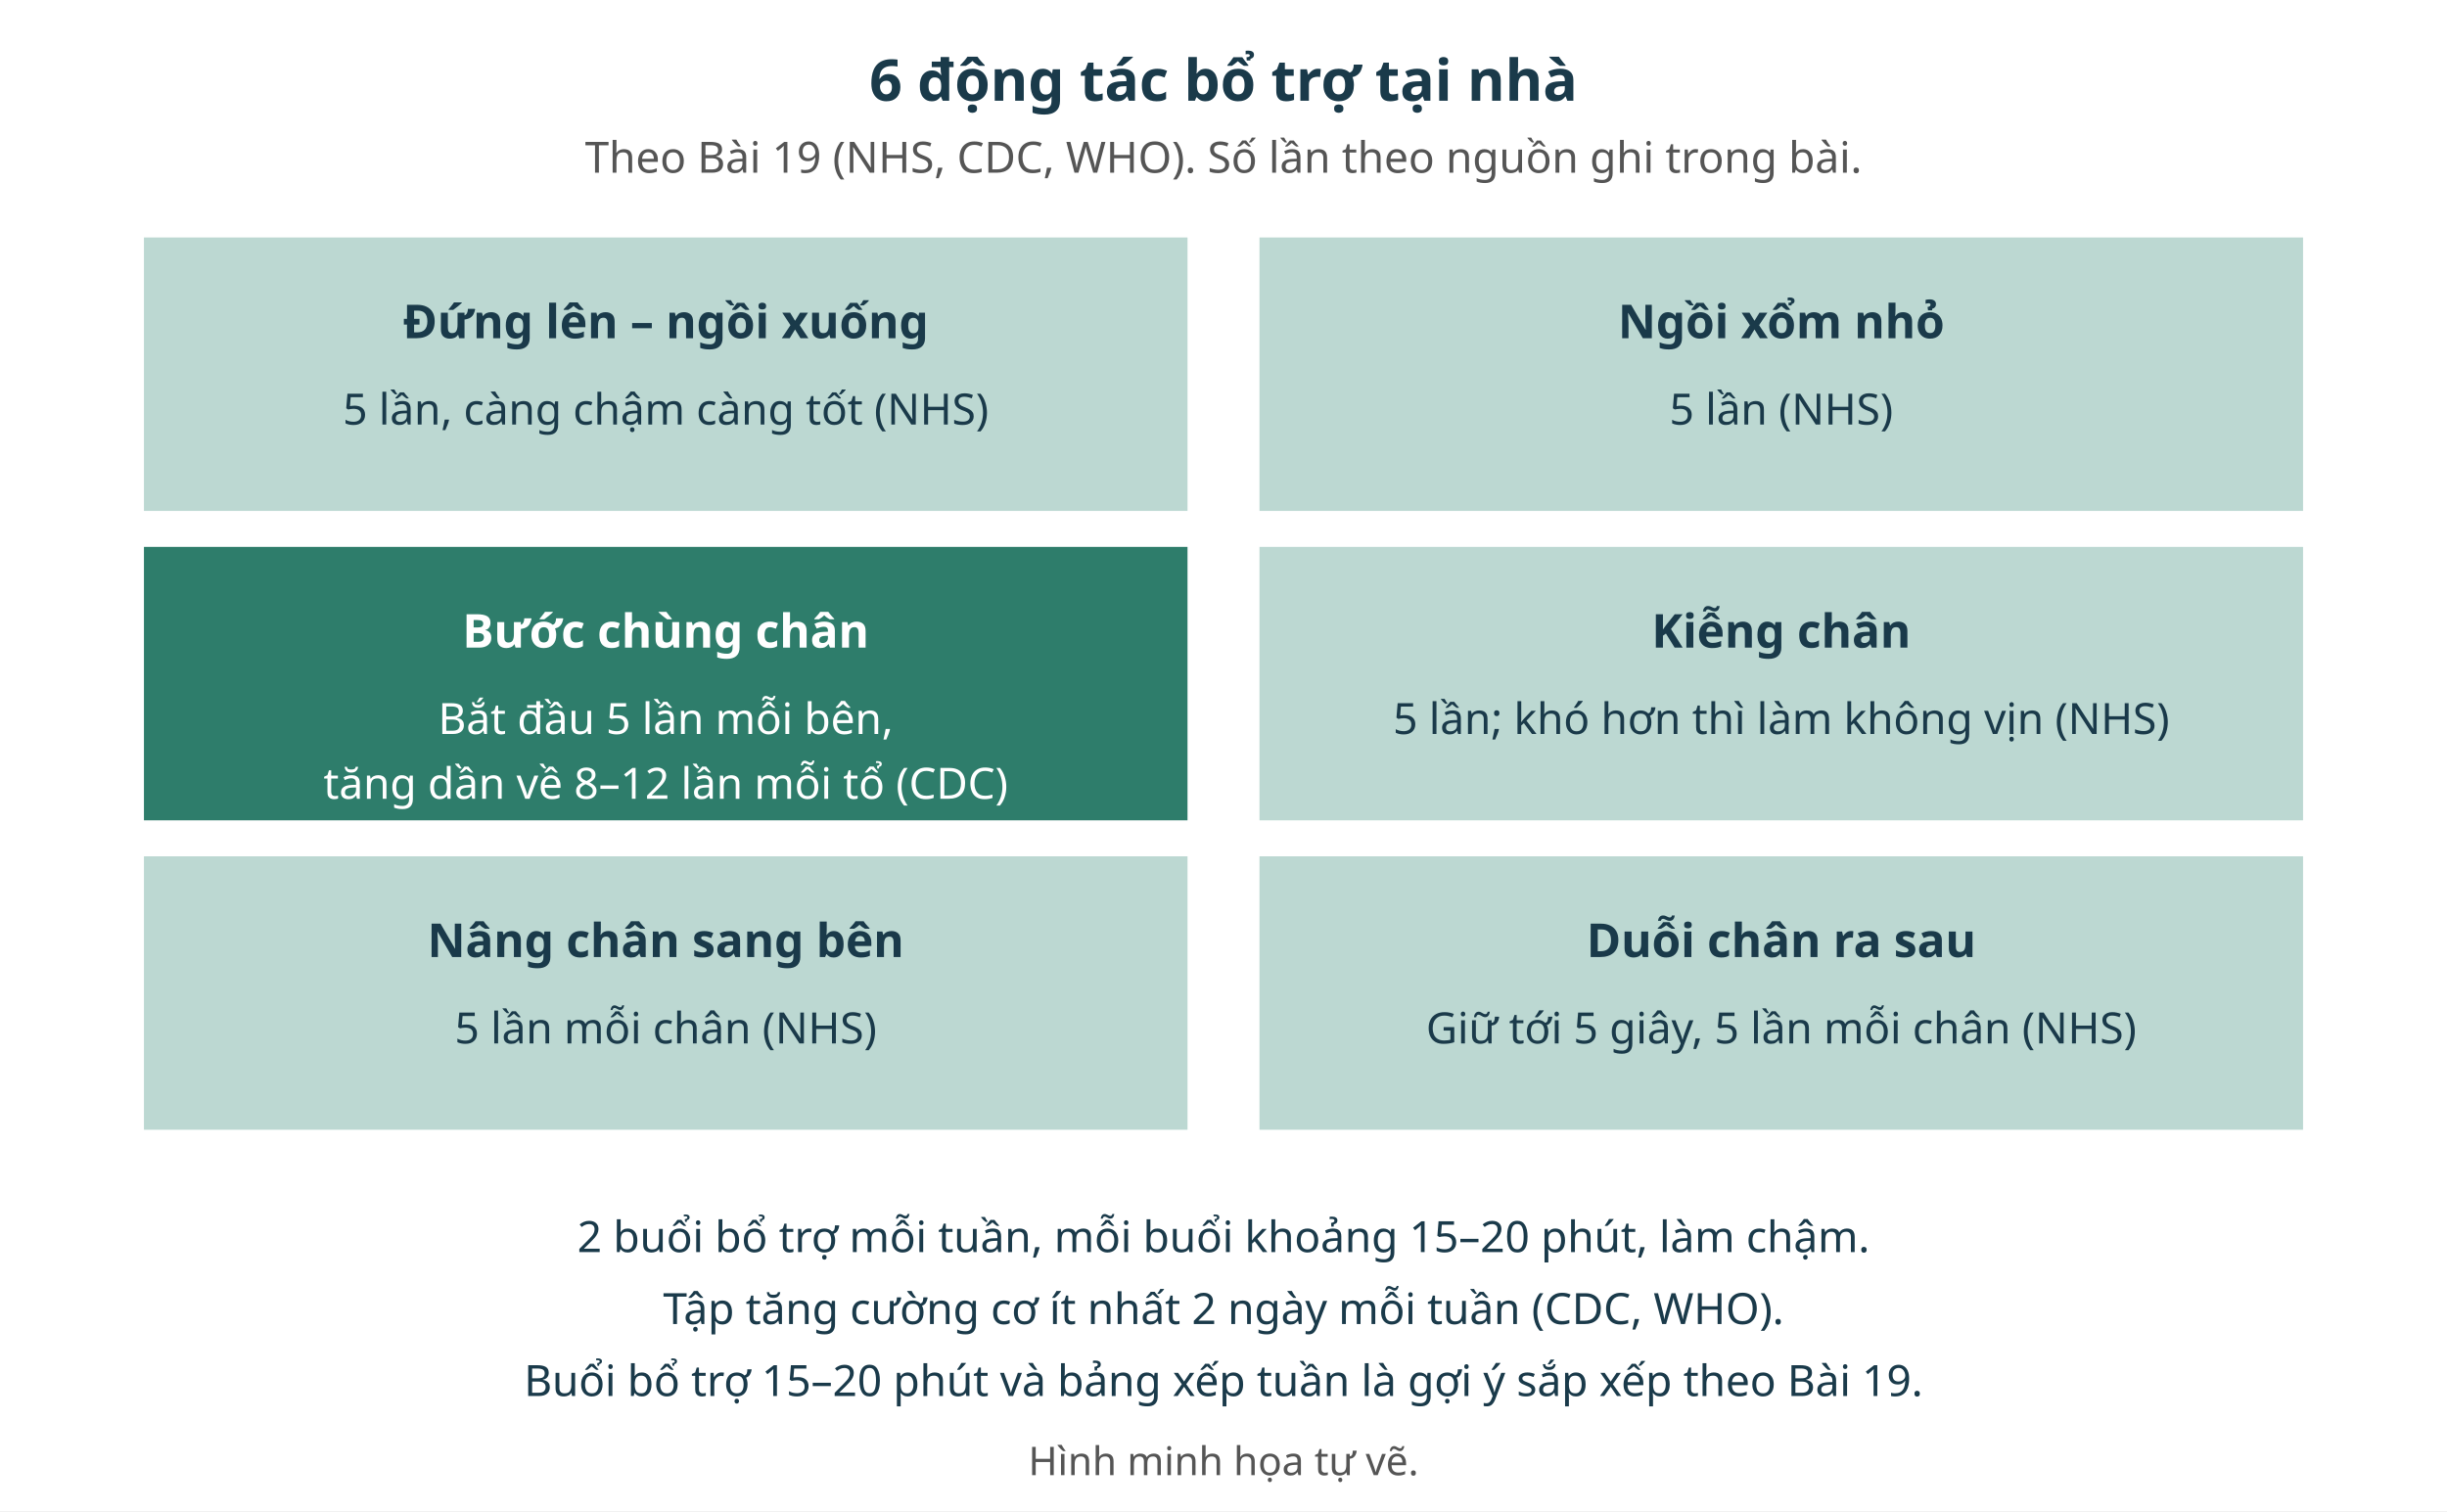
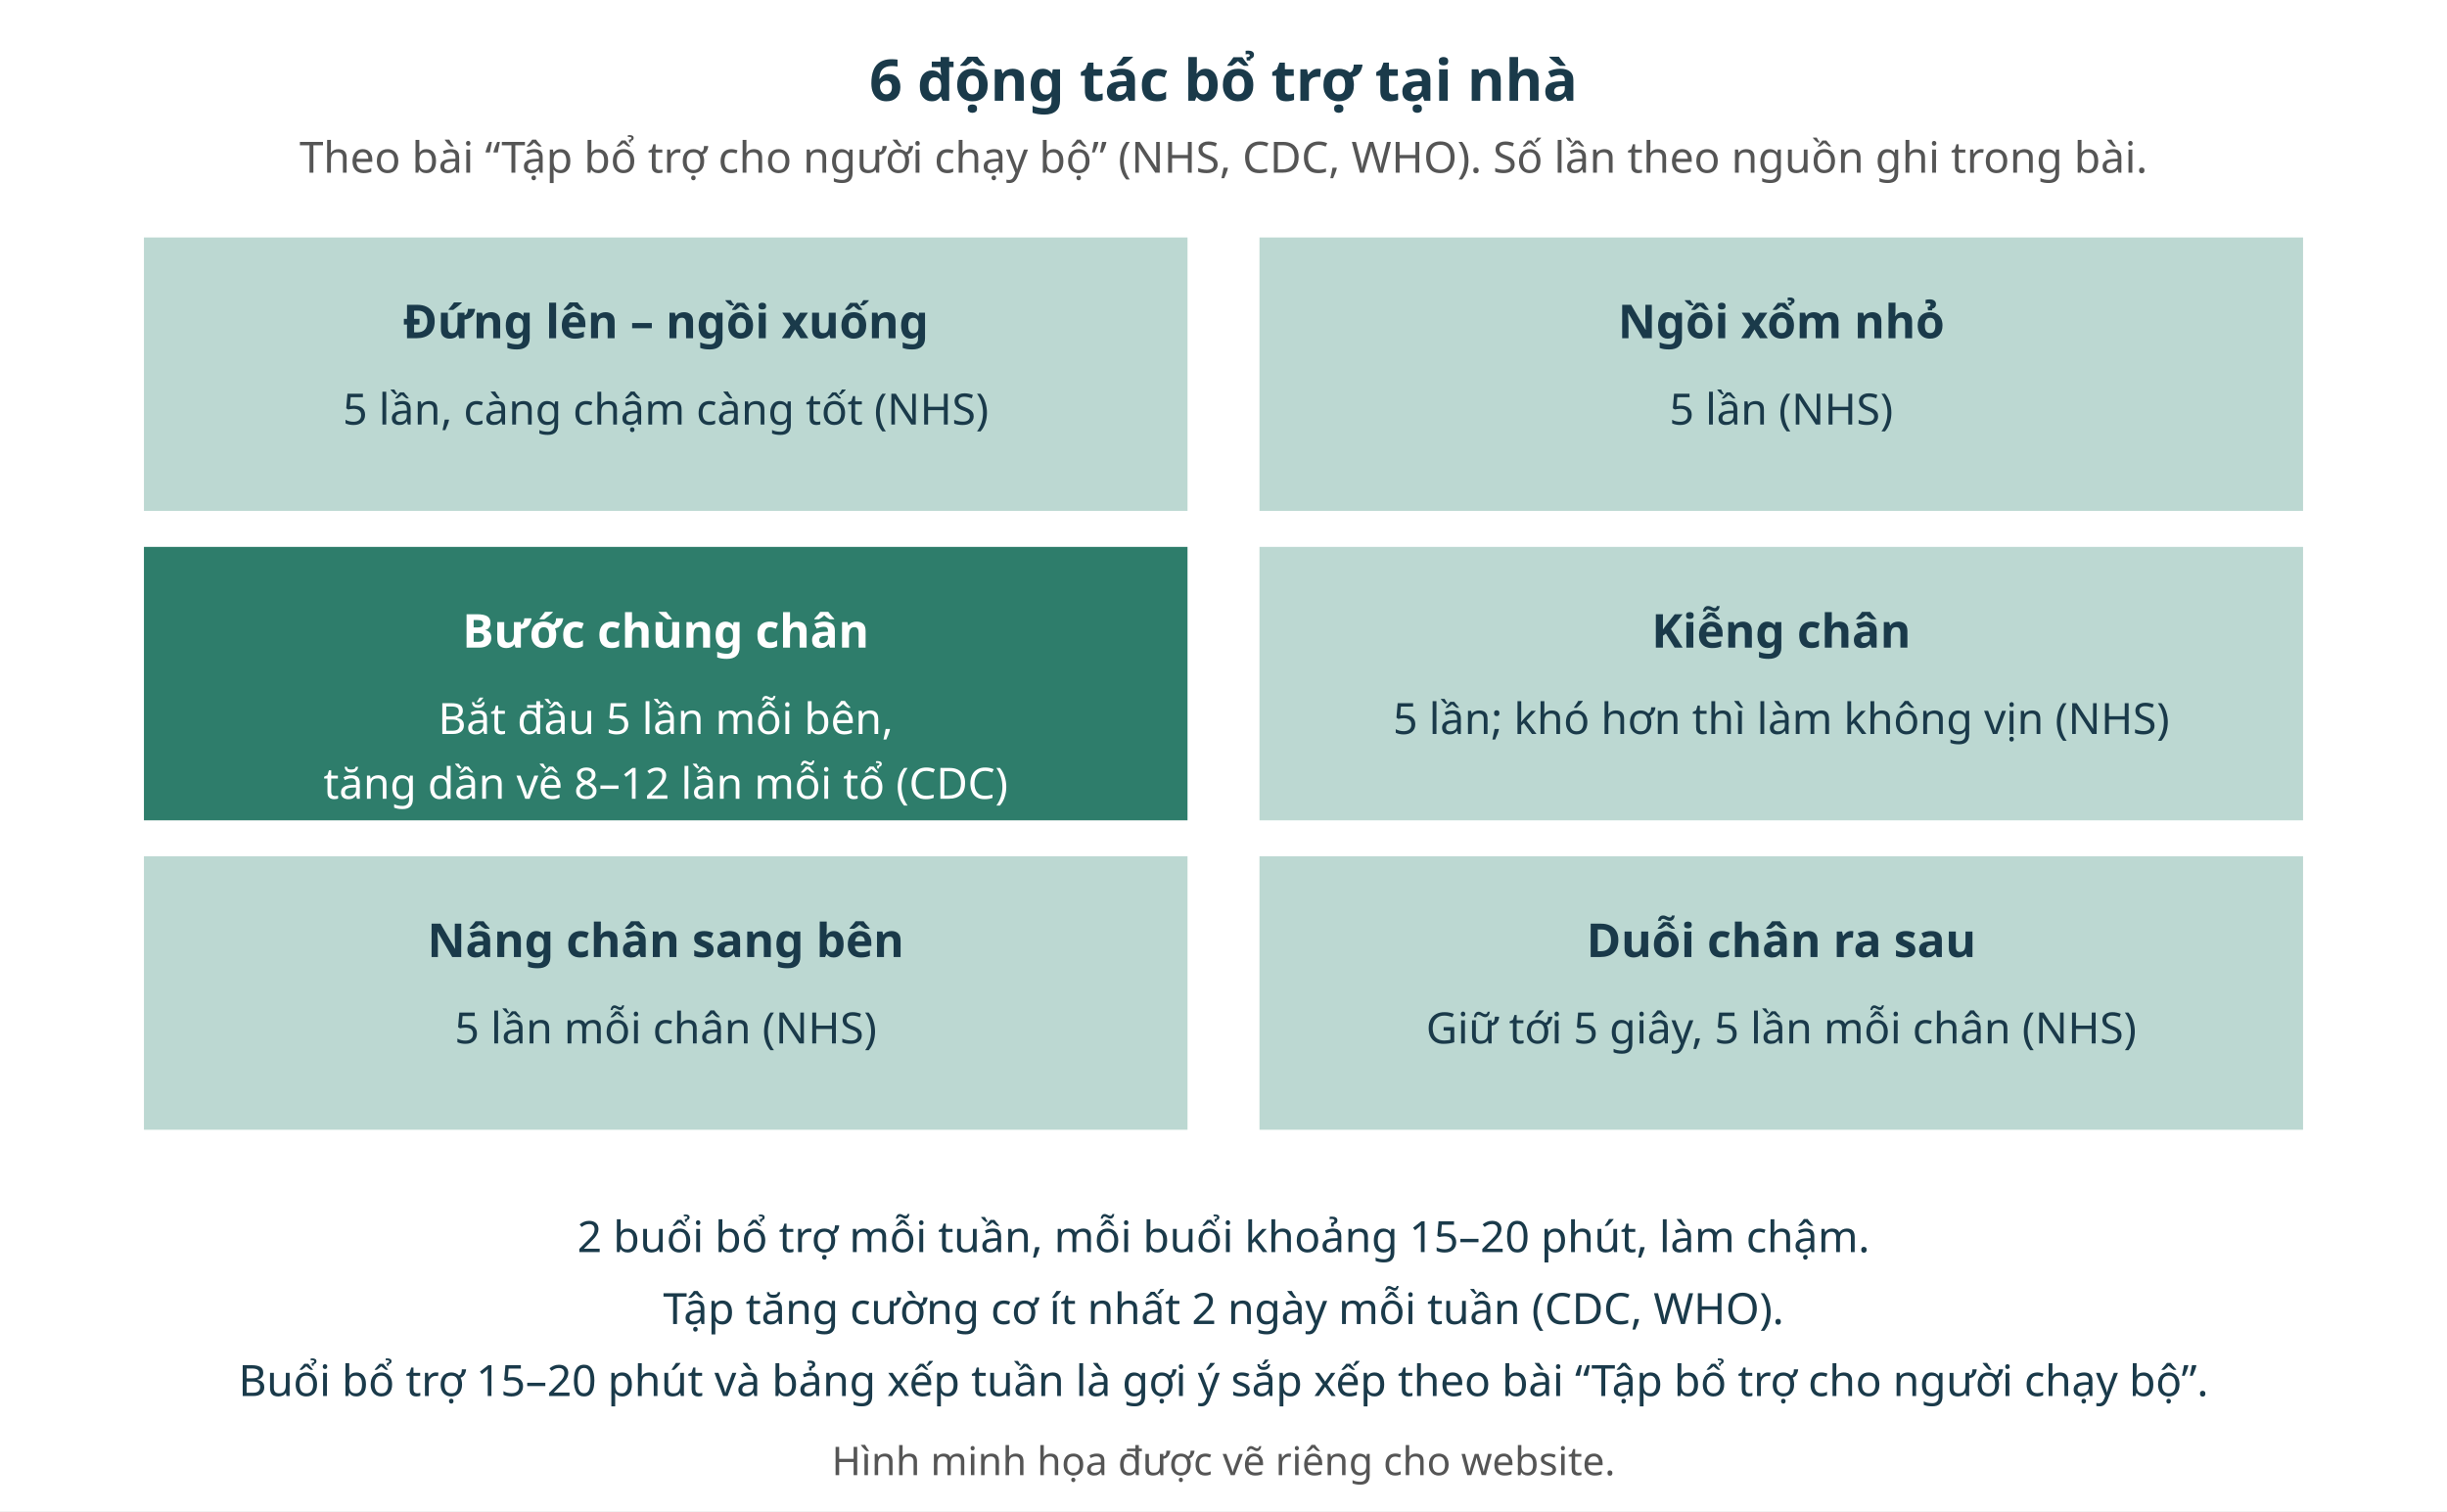
<svg xmlns="http://www.w3.org/2000/svg" viewBox="0 0 680 420" role="img" aria-label="6 động tác bổ trợ tại nhà: đứng lên ngồi xuống 5 lần càng chậm càng tốt; ngồi xổm nhỏ 5 lần; bước chùng chân bắt đầu 5 lần mỗi bên, tăng dần về 8 đến 12 lần mỗi tổ; kiễng chân 5 lần; nâng chân sang bên 5 lần mỗi chân; duỗi chân ra sau giữ tới 5 giây, 5 lần mỗi chân; 2 buổi bổ trợ mỗi tuần, mỗi buổi khoảng 15 đến 20 phút">
  <rect width="680" height="420" fill="#ffffff" />
  <text x="340" y="28" font-family="sans-serif" font-size="16" font-weight="bold" text-anchor="middle" fill="#1a3a4a">6 động tác bổ trợ tại nhà</text>
-   <text x="340" y="48" font-family="sans-serif" font-size="12" text-anchor="middle" fill="#555555">Theo Bài 19 (NHS, CDC, WHO). Số lần theo nguồn ghi trong bài.</text>
+   <text x="340" y="48" font-family="sans-serif" font-size="12" text-anchor="middle" fill="#555555">Theo bài “Tập bổ trợ cho người chạy bộ” (NHS, CDC, WHO). Số lần theo nguồn ghi trong bài.</text>
  <g font-family="sans-serif" font-size="13" fill="#1a3a4a">
    <rect x="40" y="66" width="290" height="76" fill="#bcd8d2" />
    <text x="185" y="94" text-anchor="middle" font-weight="bold">Đứng lên – ngồi xuống</text>
    <text x="185" y="118" text-anchor="middle" font-size="12">5 lần, càng chậm càng tốt (NHS)</text>
    <rect x="350" y="66" width="290" height="76" fill="#bcd8d2" />
    <text x="495" y="94" text-anchor="middle" font-weight="bold">Ngồi xổm nhỏ</text>
    <text x="495" y="118" text-anchor="middle" font-size="12">5 lần (NHS)</text>
    <rect x="40" y="152" width="290" height="76" fill="#2e7d6b" />
    <text x="185" y="180" text-anchor="middle" font-weight="bold" fill="#ffffff">Bước chùng chân</text>
    <text x="185" y="204" text-anchor="middle" font-size="12" fill="#ffffff">Bắt đầu 5 lần mỗi bên,</text>
    <text x="185" y="222" text-anchor="middle" font-size="12" fill="#ffffff">tăng dần về 8–12 lần mỗi tổ (CDC)</text>
    <rect x="350" y="152" width="290" height="76" fill="#bcd8d2" />
    <text x="495" y="180" text-anchor="middle" font-weight="bold">Kiễng chân</text>
    <text x="495" y="204" text-anchor="middle" font-size="12">5 lần; khó hơn thì làm không vịn (NHS)</text>
    <rect x="40" y="238" width="290" height="76" fill="#bcd8d2" />
    <text x="185" y="266" text-anchor="middle" font-weight="bold">Nâng chân sang bên</text>
    <text x="185" y="290" text-anchor="middle" font-size="12">5 lần mỗi chân (NHS)</text>
    <rect x="350" y="238" width="290" height="76" fill="#bcd8d2" />
    <text x="495" y="266" text-anchor="middle" font-weight="bold">Duỗi chân ra sau</text>
    <text x="495" y="290" text-anchor="middle" font-size="12">Giữ tới 5 giây, 5 lần mỗi chân (NHS)</text>
  </g>
  <text x="340" y="348" font-family="sans-serif" font-size="12" text-anchor="middle" fill="#1a3a4a">2 buổi bổ trợ mỗi tuần, mỗi buổi khoảng 15–20 phút, làm chậm.</text>
  <text x="340" y="368" font-family="sans-serif" font-size="12" text-anchor="middle" fill="#1a3a4a">Tập tăng cường cơ ít nhất 2 ngày mỗi tuần (CDC, WHO).</text>
-   <text x="340" y="388" font-family="sans-serif" font-size="12" text-anchor="middle" fill="#1a3a4a">Buổi bổ trợ 15–20 phút và bảng xếp tuần là gợi ý sắp xếp theo Bài 19.</text>
-   <text x="340" y="410" font-family="sans-serif" font-size="11" text-anchor="middle" fill="#555555">Hình minh họa tự vẽ.</text>
+   <text x="340" y="388" font-family="sans-serif" font-size="12" text-anchor="middle" fill="#1a3a4a">Buổi bổ trợ 15–20 phút và bảng xếp tuần là gợi ý sắp xếp theo bài “Tập bổ trợ cho người chạy bộ”.</text>
+   <text x="340" y="410" font-family="sans-serif" font-size="11" text-anchor="middle" fill="#555555">Hình minh họa được vẽ riêng cho website.</text>
</svg>
